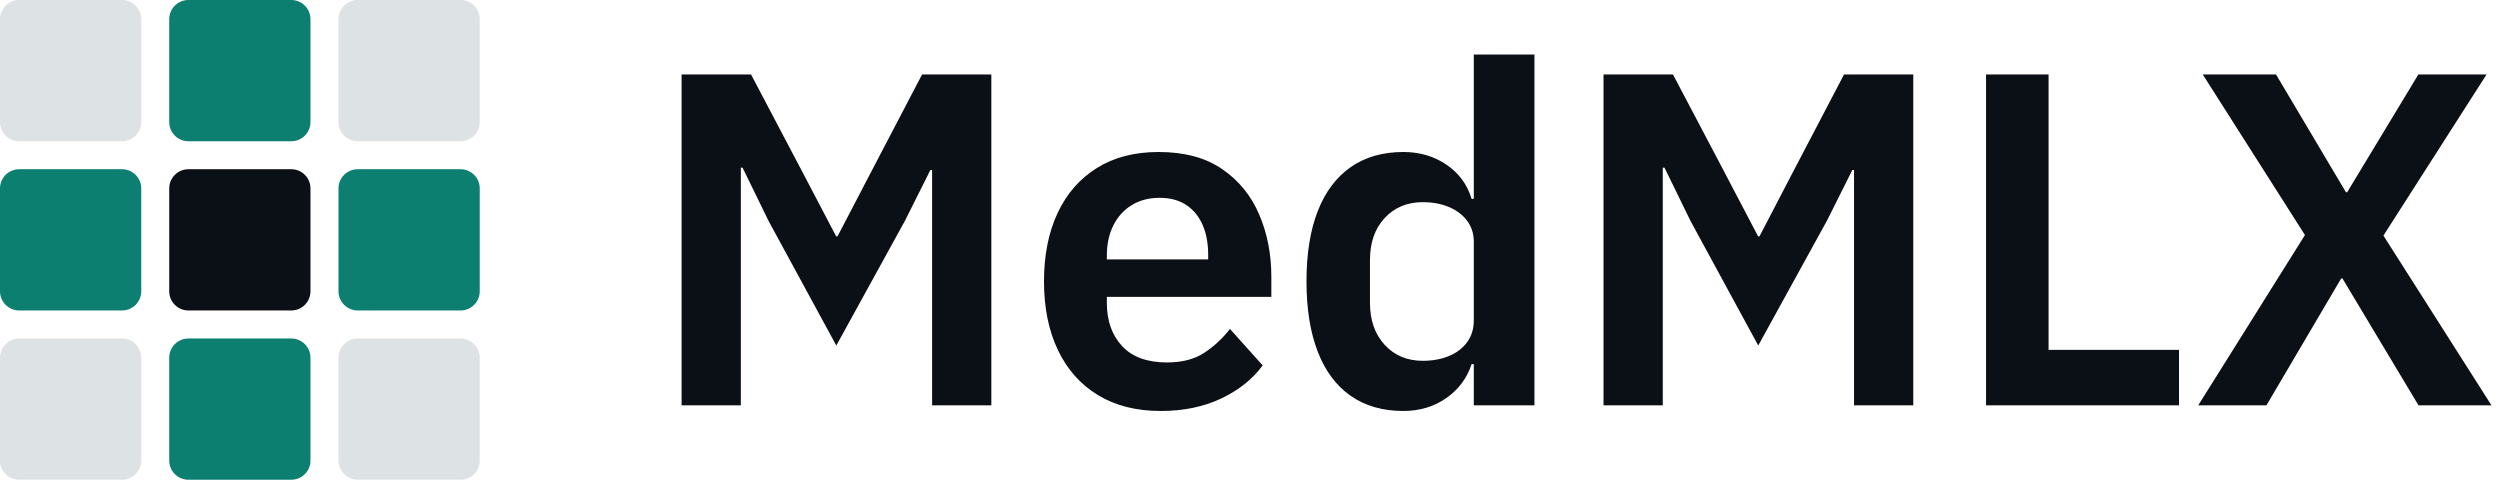
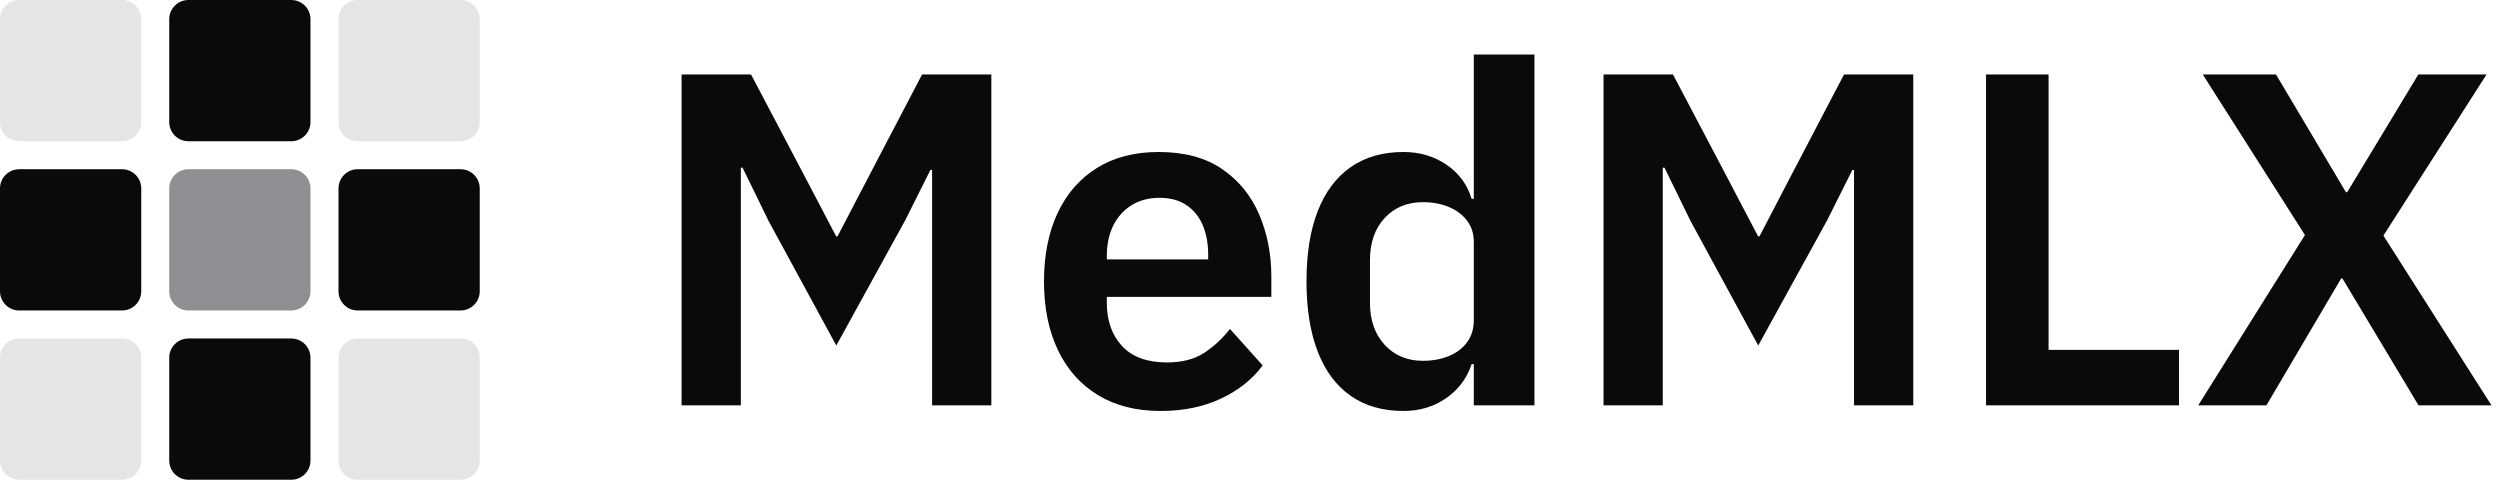
<svg xmlns="http://www.w3.org/2000/svg" width="625.34" height="120" viewBox="0 0 625.34 120" role="img">
-   <rect x="0" y="0" width="35.33" height="35.33" rx="4.8" fill="#DDE2E5" />
-   <rect x="42.33" y="0" width="35.33" height="35.33" rx="4.8" fill="#0D7F70" />
-   <rect x="84.67" y="0" width="35.33" height="35.33" rx="4.8" fill="#DDE2E5" />
-   <rect x="0" y="42.33" width="35.33" height="35.33" rx="4.8" fill="#0D7F70" />
-   <rect x="42.33" y="42.33" width="35.33" height="35.33" rx="4.8" fill="#0B1016" />
-   <rect x="84.67" y="42.33" width="35.33" height="35.33" rx="4.8" fill="#0D7F70" />
-   <rect x="0" y="84.67" width="35.33" height="35.33" rx="4.8" fill="#DDE2E5" />
-   <rect x="42.33" y="84.67" width="35.33" height="35.33" rx="4.8" fill="#0D7F70" />
-   <rect x="84.67" y="84.67" width="35.33" height="35.33" rx="4.8" fill="#DDE2E5" />
-   <path d="M170.49 101.38V18.62H187.86L200.25 42.14L209.15 59.11H209.5L218.35 42.14L230.65 18.62H247.97V101.38H233.15V55.65V42.53H232.72L226.4 55.15L209.19 86.43L192.23 55.23L185.74 41.94H185.31V55.65V101.38H170.49ZM290.31 102.8Q281.18 102.8 274.64 98.83Q268.1 94.86 264.62 87.56Q261.14 80.26 261.14 70.37Q261.14 60.57 264.53 53.31Q267.93 46.05 274.34 42.04Q280.76 38.02 289.81 38.02Q299.5 38.02 305.72 42.3Q311.94 46.57 314.97 53.66Q318.01 60.75 318.01 69.24V74.25H276.86V75.76Q276.86 82.45 280.66 86.55Q284.46 90.66 291.91 90.66Q297.55 90.66 301.21 88.26Q304.87 85.87 307.66 82.28L315.84 91.4Q312.04 96.57 305.46 99.68Q298.89 102.8 290.31 102.8ZM290.06 49.48Q286.05 49.48 283.08 51.31Q280.11 53.14 278.49 56.38Q276.86 59.63 276.86 63.96V64.88H302.21V63.74Q302.21 59.46 300.82 56.26Q299.43 53.07 296.72 51.27Q294.01 49.48 290.06 49.48ZM368.65 101.38V91.09H368.1Q366.37 96.36 361.76 99.58Q357.15 102.8 351.03 102.8Q343.27 102.8 337.85 99.01Q332.43 95.23 329.61 87.95Q326.8 80.68 326.8 70.37Q326.8 60.03 329.61 52.81Q332.43 45.6 337.85 41.81Q343.27 38.02 351.03 38.02Q357.15 38.02 361.81 41.19Q366.48 44.35 368.1 49.74H368.65V13.64H383.82V101.38H368.65ZM355.89 90.25Q359.53 90.25 362.42 89.06Q365.31 87.87 366.98 85.59Q368.65 83.3 368.65 80.14V60.47Q368.65 57.45 366.98 55.22Q365.31 52.99 362.42 51.78Q359.53 50.57 355.89 50.57Q350.04 50.57 346.36 54.53Q342.68 58.48 342.68 65.07V75.76Q342.68 82.26 346.36 86.26Q350.04 90.25 355.89 90.25ZM401.1 101.38V18.62H418.47L430.86 42.14L439.76 59.11H440.11L448.95 42.14L461.26 18.62H478.58V101.38H463.76V55.65V42.53H463.33L457.01 55.15L439.8 86.43L422.84 55.23L416.35 41.94H415.92V55.65V101.38H401.1ZM545.05 101.38H496.78V18.62H512.42V87.51H545.05V101.38ZM549.86 101.38 576.55 58.79 550.98 18.62H569.31L586.8 48.07H587.12L604.92 18.62H621.98L596.18 58.93L623.2 101.38H604.95L585.93 69.65H585.61L566.92 101.38H549.86Z" fill="#0B1016" />
+   <rect x="0" y="0" width="35.33" height="35.33" rx="4.8" fill="#E5E5E5" />
+   <rect x="42.33" y="0" width="35.33" height="35.33" rx="4.8" fill="#0A0A0A" />
+   <rect x="84.67" y="0" width="35.33" height="35.33" rx="4.8" fill="#E5E5E5" />
+   <rect x="0" y="42.33" width="35.33" height="35.33" rx="4.8" fill="#0A0A0A" />
+   <rect x="42.33" y="42.33" width="35.33" height="35.33" rx="4.8" fill="#8E8E93" />
+   <rect x="84.67" y="42.33" width="35.33" height="35.33" rx="4.8" fill="#0A0A0A" />
+   <rect x="0" y="84.67" width="35.33" height="35.33" rx="4.8" fill="#E5E5E5" />
+   <rect x="42.33" y="84.67" width="35.33" height="35.33" rx="4.8" fill="#0A0A0A" />
+   <rect x="84.67" y="84.67" width="35.33" height="35.33" rx="4.8" fill="#E5E5E5" />
+   <path d="M170.49 101.38V18.62H187.86L200.25 42.14L209.15 59.11H209.5L218.35 42.14L230.65 18.62H247.97V101.38H233.15V55.65V42.53H232.72L226.4 55.15L209.19 86.43L192.23 55.23L185.74 41.94H185.31V55.65V101.38H170.49ZM290.31 102.8Q281.18 102.8 274.64 98.83Q268.1 94.86 264.62 87.56Q261.14 80.26 261.14 70.37Q261.14 60.57 264.53 53.31Q267.93 46.05 274.34 42.04Q280.76 38.02 289.81 38.02Q299.5 38.02 305.72 42.3Q311.94 46.57 314.97 53.66Q318.01 60.75 318.01 69.24V74.25H276.86V75.76Q276.86 82.45 280.66 86.55Q284.46 90.66 291.91 90.66Q297.55 90.66 301.21 88.26Q304.87 85.87 307.66 82.28L315.84 91.4Q312.04 96.57 305.46 99.68Q298.89 102.8 290.31 102.8ZM290.06 49.48Q286.05 49.48 283.08 51.31Q280.11 53.14 278.49 56.38Q276.86 59.63 276.86 63.96V64.88H302.21V63.74Q302.21 59.46 300.82 56.26Q299.43 53.07 296.72 51.27Q294.01 49.48 290.06 49.48ZM368.65 101.38V91.09H368.1Q366.37 96.36 361.76 99.58Q357.15 102.8 351.03 102.8Q343.27 102.8 337.85 99.01Q332.43 95.23 329.61 87.95Q326.8 80.68 326.8 70.37Q326.8 60.03 329.61 52.81Q332.43 45.6 337.85 41.81Q343.27 38.02 351.03 38.02Q357.15 38.02 361.81 41.19Q366.48 44.35 368.1 49.74H368.65V13.64H383.82V101.38H368.65ZM355.89 90.25Q359.53 90.25 362.42 89.06Q365.31 87.87 366.98 85.59Q368.65 83.3 368.65 80.14V60.47Q368.65 57.45 366.98 55.22Q365.31 52.99 362.42 51.78Q359.53 50.57 355.89 50.57Q350.04 50.57 346.36 54.53Q342.68 58.48 342.68 65.07V75.76Q342.68 82.26 346.36 86.26Q350.04 90.25 355.89 90.25ZM401.1 101.38V18.62H418.47L430.86 42.14L439.76 59.11H440.11L448.95 42.14L461.26 18.62H478.58V101.38H463.76V55.65V42.53H463.33L457.01 55.15L439.8 86.43L422.84 55.23L416.35 41.94H415.92V55.65V101.38H401.1ZM545.05 101.38H496.78V18.62H512.42V87.51H545.05V101.38ZM549.86 101.38 576.55 58.79 550.98 18.62H569.31L586.8 48.07H587.12L604.92 18.62H621.98L596.18 58.93L623.2 101.38H604.95L585.93 69.65H585.61L566.92 101.38H549.86Z" fill="#0A0A0A" />
</svg>
